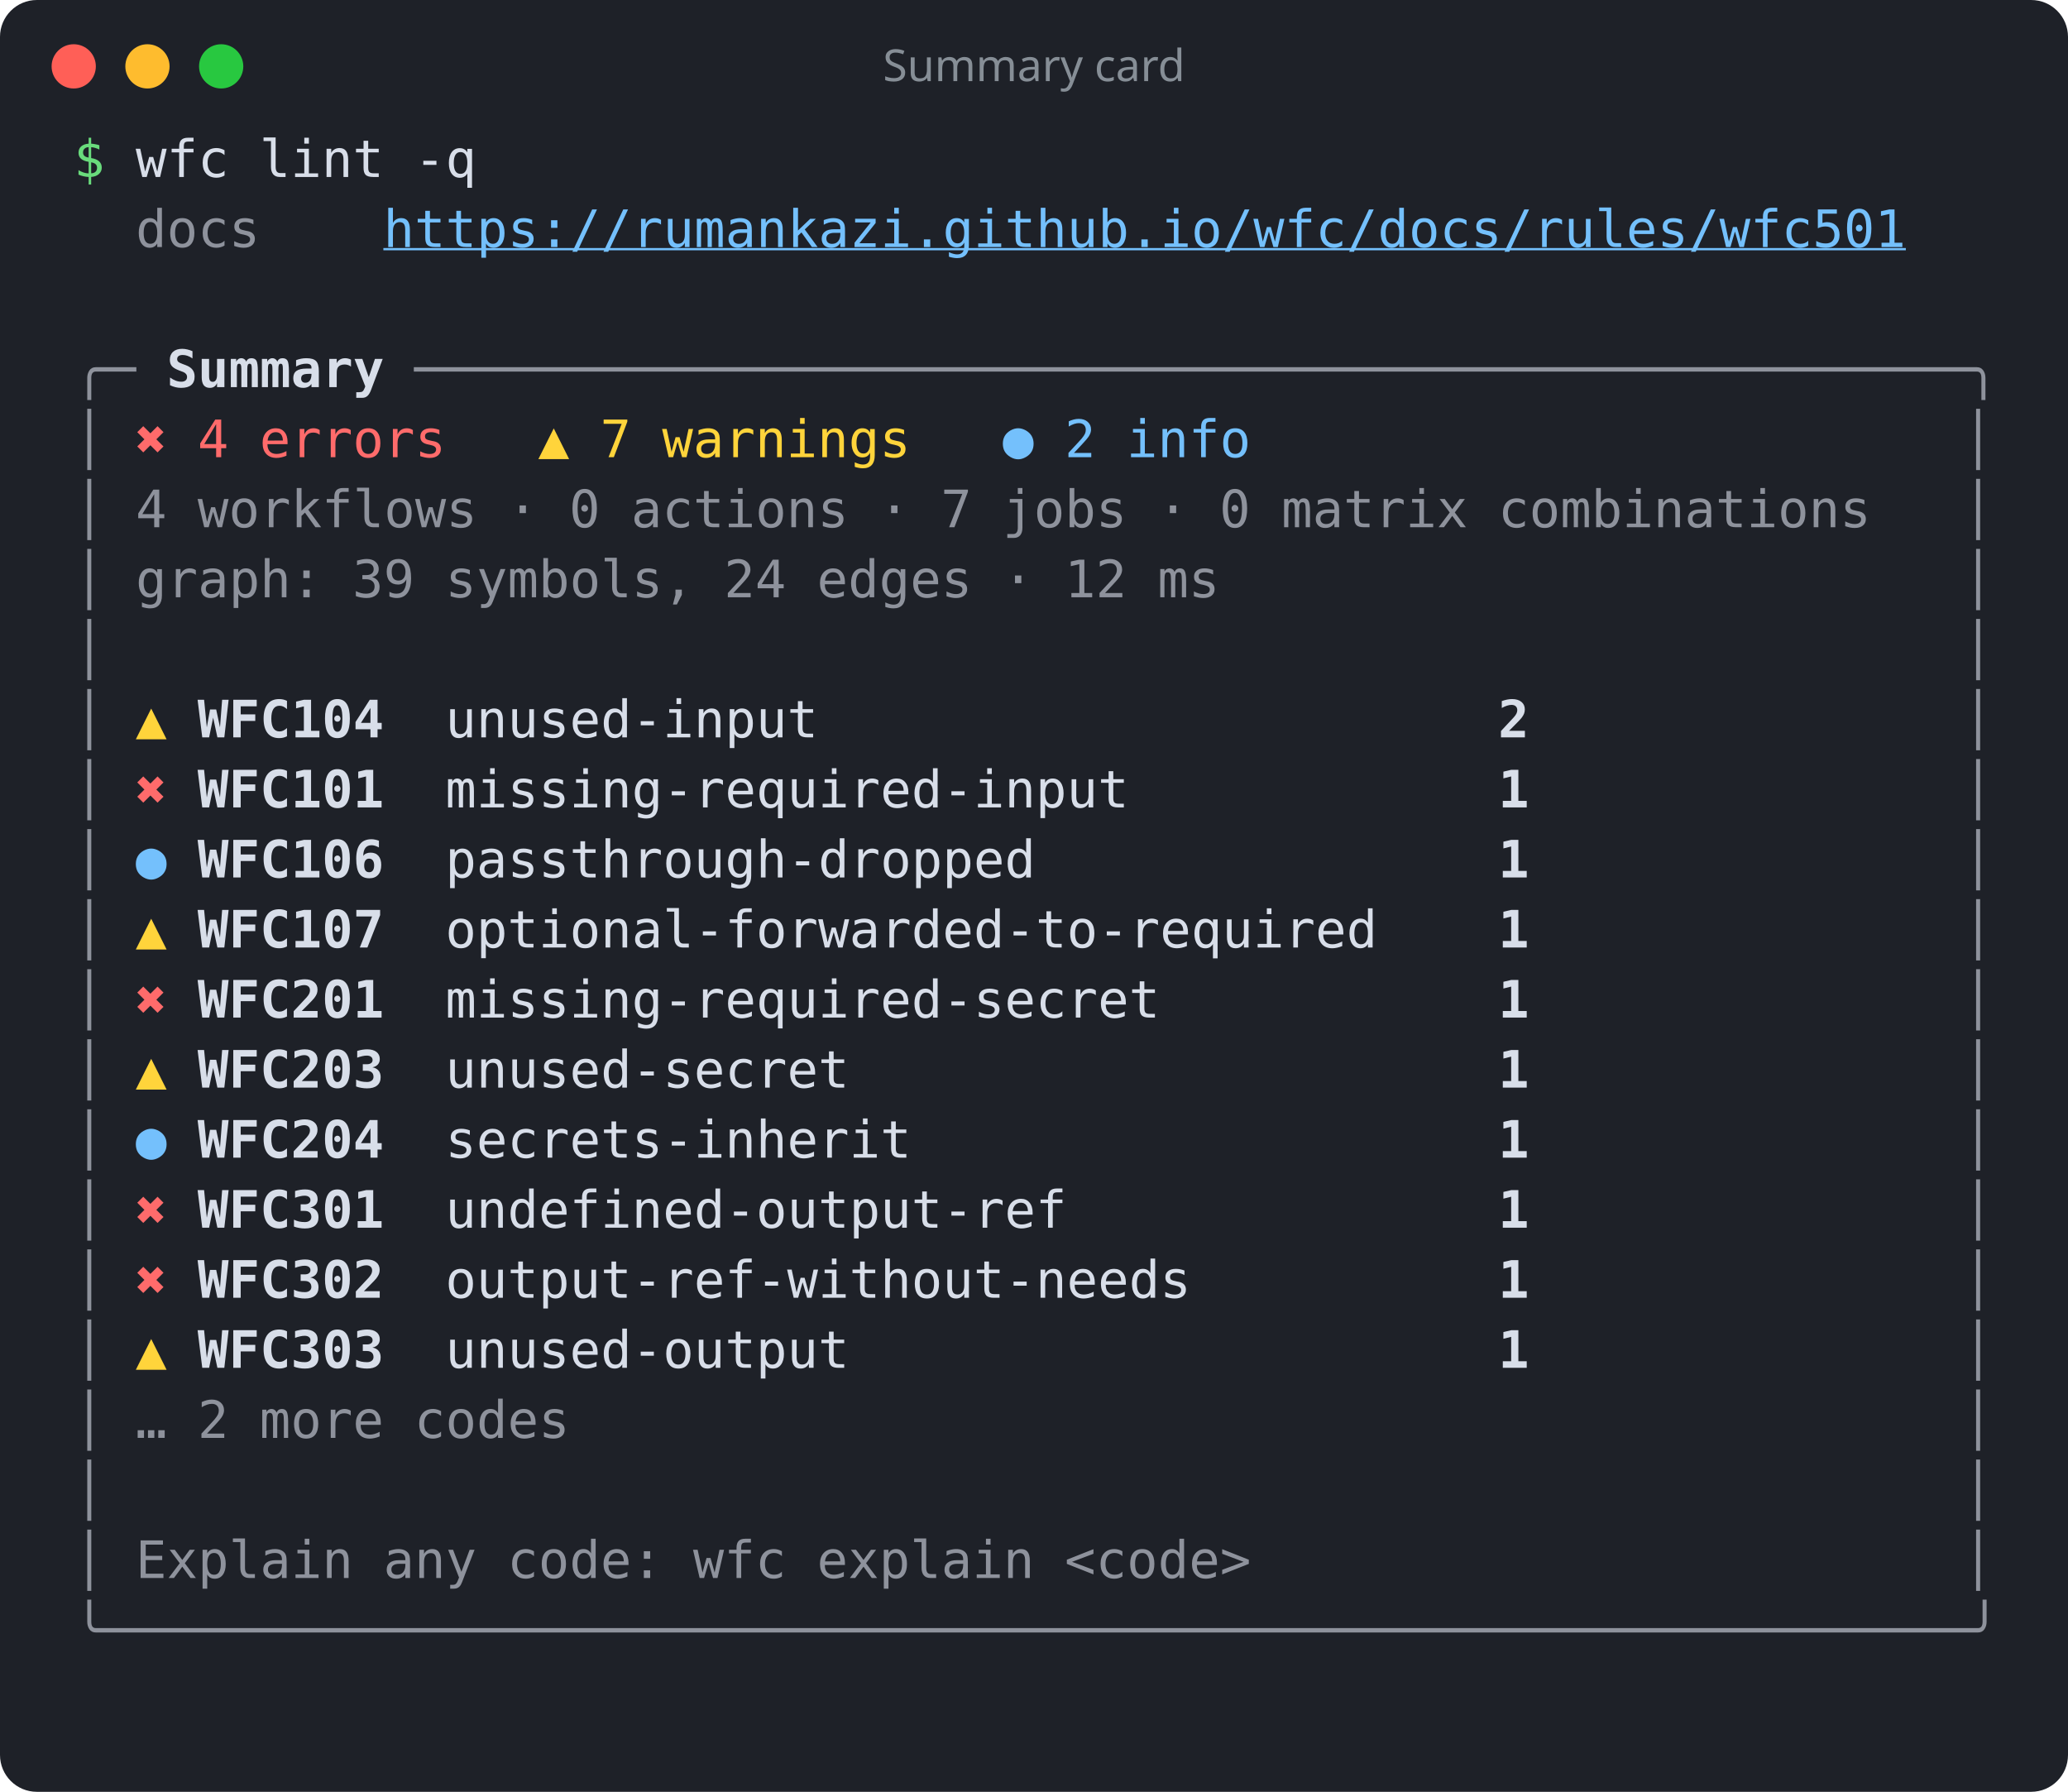
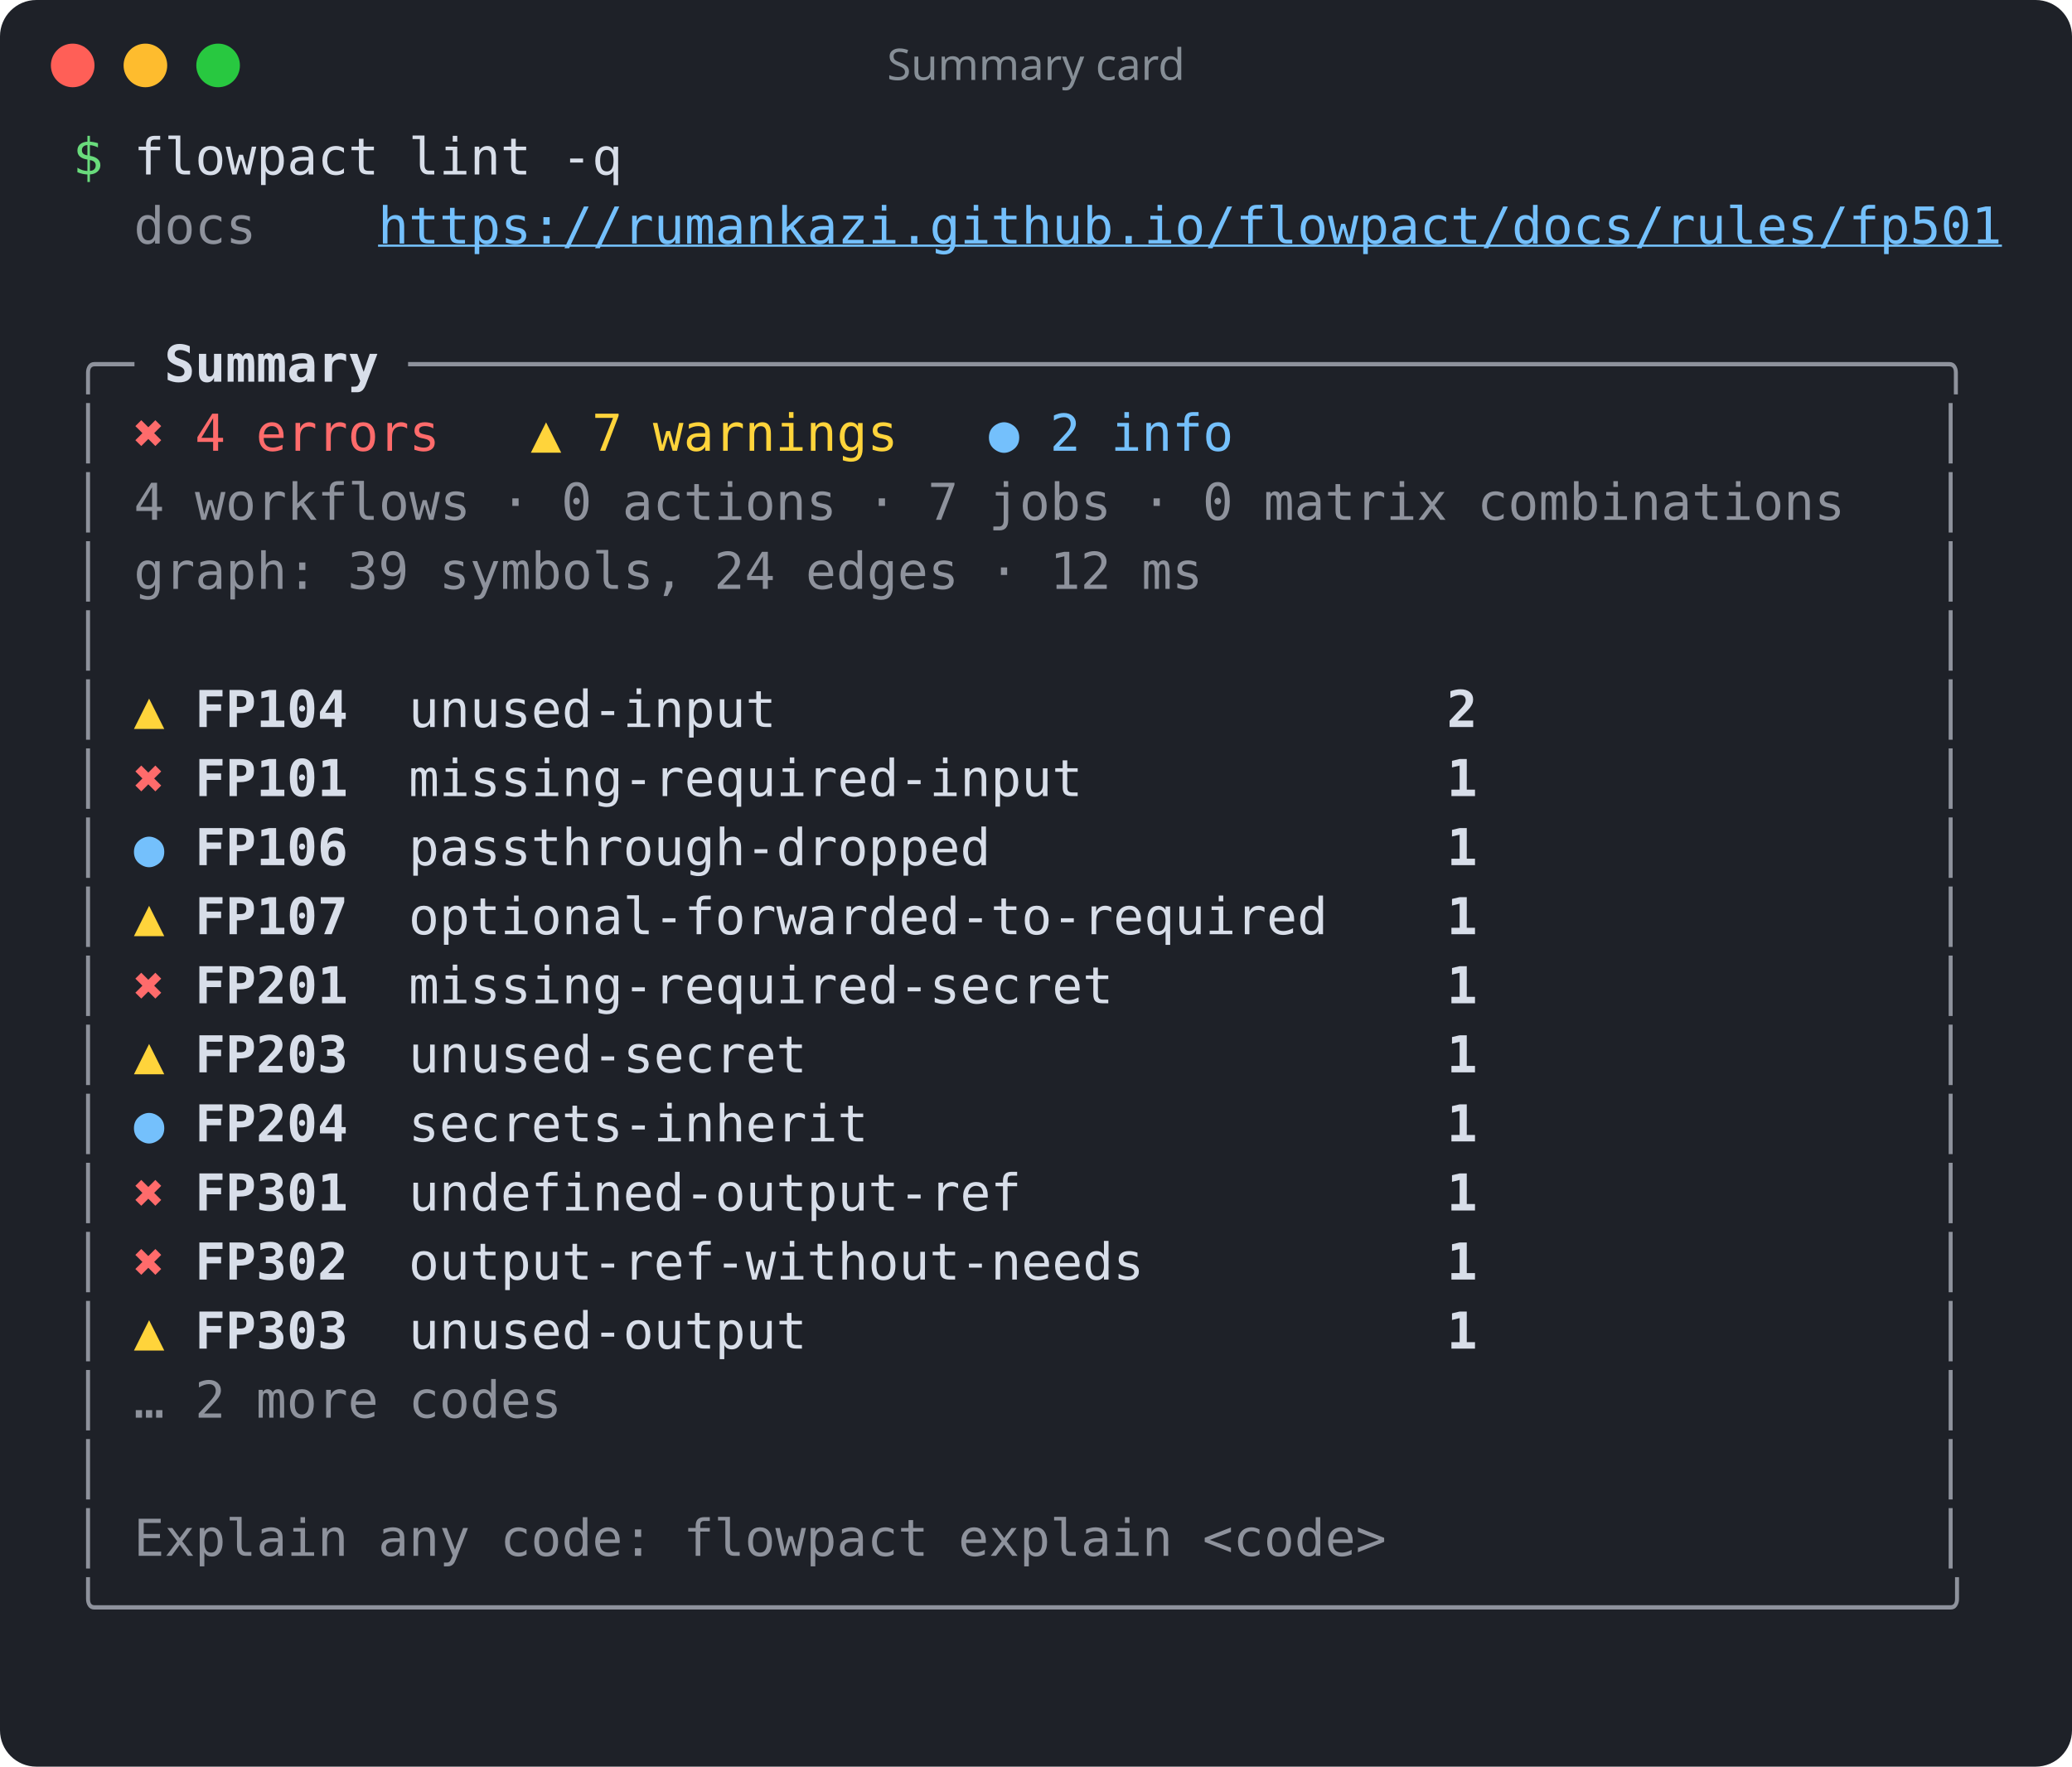
- <svg xmlns="http://www.w3.org/2000/svg" width="561" height="486" viewBox="0 0 561 486" role="img" aria-label="Summary card">
+ <svg xmlns="http://www.w3.org/2000/svg" width="570" height="486" viewBox="0 0 570 486" role="img" aria-label="Summary card">
  <rect width="100%" height="100%" rx="10" fill="#1e2128" />
  <circle cx="20" cy="18" r="6" fill="#ff5f57" />
  <circle cx="40" cy="18" r="6" fill="#febc2e" />
  <circle cx="60" cy="18" r="6" fill="#28c840" />
-   <text x="280.5" y="22" fill="#868e96" font-family="ui-sans-serif,system-ui,sans-serif" font-size="12" text-anchor="middle">Summary card</text>
+   <text x="285" y="22" fill="#868e96" font-family="ui-sans-serif,system-ui,sans-serif" font-size="12" text-anchor="middle">Summary card</text>
  <g font-family="ui-monospace,SFMono-Regular,Menlo,Consolas,monospace" font-size="14" xml:space="preserve">
    <text y="48">
      <tspan x="20.0" textLength="8.4" lengthAdjust="spacingAndGlyphs" fill="#69db7c">$</tspan>
-       <tspan x="36.8" textLength="25.2" lengthAdjust="spacingAndGlyphs" fill="#d8dee9">wfc</tspan>
-       <tspan x="70.4" textLength="33.6" lengthAdjust="spacingAndGlyphs" fill="#d8dee9">lint</tspan>
-       <tspan x="112.4" textLength="16.8" lengthAdjust="spacingAndGlyphs" fill="#d8dee9">-q</tspan>
+       <tspan x="36.8" textLength="67.2" lengthAdjust="spacingAndGlyphs" fill="#d8dee9">flowpact</tspan>
+       <tspan x="112.4" textLength="33.6" lengthAdjust="spacingAndGlyphs" fill="#d8dee9">lint</tspan>
+       <tspan x="154.4" textLength="16.8" lengthAdjust="spacingAndGlyphs" fill="#d8dee9">-q</tspan>
    </text>
    <text y="67">
      <tspan x="36.8" textLength="33.6" lengthAdjust="spacingAndGlyphs" fill="#d8dee9" fill-opacity="0.6">docs</tspan>
-       <tspan x="104.0" textLength="411.6" lengthAdjust="spacingAndGlyphs" fill="#74c0fc" text-decoration="underline">https://rumankazi.github.io/wfc/docs/rules/wfc501</tspan>
+       <tspan x="104.0" textLength="445.2" lengthAdjust="spacingAndGlyphs" fill="#74c0fc" text-decoration="underline">https://rumankazi.github.io/flowpact/docs/rules/fp501</tspan>
    </text>
    <text y="86" />
    <text y="105">
      <tspan x="20.0" textLength="16.8" lengthAdjust="spacingAndGlyphs" fill="#d8dee9" fill-opacity="0.6">╭─</tspan>
      <tspan x="45.2" textLength="58.8" lengthAdjust="spacingAndGlyphs" fill="#d8dee9" font-weight="700">Summary</tspan>
      <tspan x="112.4" textLength="428.4" lengthAdjust="spacingAndGlyphs" fill="#d8dee9" fill-opacity="0.6">──────────────────────────────────────────────────╮</tspan>
    </text>
    <text y="124">
      <tspan x="20.0" textLength="8.4" lengthAdjust="spacingAndGlyphs" fill="#d8dee9" fill-opacity="0.6">│</tspan>
      <tspan x="36.8" textLength="8.4" lengthAdjust="spacingAndGlyphs" fill="#ff6b6b">✖</tspan>
      <tspan x="53.6" textLength="8.4" lengthAdjust="spacingAndGlyphs" fill="#ff6b6b">4</tspan>
      <tspan x="70.4" textLength="50.4" lengthAdjust="spacingAndGlyphs" fill="#ff6b6b">errors</tspan>
      <tspan x="146.0" textLength="8.4" lengthAdjust="spacingAndGlyphs" fill="#ffd43b">▲</tspan>
      <tspan x="162.8" textLength="8.4" lengthAdjust="spacingAndGlyphs" fill="#ffd43b">7</tspan>
      <tspan x="179.6" textLength="67.2" lengthAdjust="spacingAndGlyphs" fill="#ffd43b">warnings</tspan>
      <tspan x="272.0" textLength="8.4" lengthAdjust="spacingAndGlyphs" fill="#74c0fc">●</tspan>
      <tspan x="288.8" textLength="8.4" lengthAdjust="spacingAndGlyphs" fill="#74c0fc">2</tspan>
      <tspan x="305.6" textLength="33.6" lengthAdjust="spacingAndGlyphs" fill="#74c0fc">info</tspan>
      <tspan x="532.4" textLength="8.4" lengthAdjust="spacingAndGlyphs" fill="#d8dee9" fill-opacity="0.6">│</tspan>
    </text>
    <text y="143">
      <tspan x="20.0" textLength="8.4" lengthAdjust="spacingAndGlyphs" fill="#d8dee9" fill-opacity="0.6">│</tspan>
      <tspan x="36.8" textLength="8.4" lengthAdjust="spacingAndGlyphs" fill="#d8dee9" fill-opacity="0.6">4</tspan>
      <tspan x="53.6" textLength="75.6" lengthAdjust="spacingAndGlyphs" fill="#d8dee9" fill-opacity="0.6">workflows</tspan>
      <tspan x="137.6" textLength="8.4" lengthAdjust="spacingAndGlyphs" fill="#d8dee9" fill-opacity="0.6">·</tspan>
      <tspan x="154.4" textLength="8.4" lengthAdjust="spacingAndGlyphs" fill="#d8dee9" fill-opacity="0.6">0</tspan>
      <tspan x="171.2" textLength="58.8" lengthAdjust="spacingAndGlyphs" fill="#d8dee9" fill-opacity="0.6">actions</tspan>
      <tspan x="238.4" textLength="8.4" lengthAdjust="spacingAndGlyphs" fill="#d8dee9" fill-opacity="0.6">·</tspan>
      <tspan x="255.2" textLength="8.4" lengthAdjust="spacingAndGlyphs" fill="#d8dee9" fill-opacity="0.6">7</tspan>
      <tspan x="272.0" textLength="33.6" lengthAdjust="spacingAndGlyphs" fill="#d8dee9" fill-opacity="0.6">jobs</tspan>
      <tspan x="314.0" textLength="8.4" lengthAdjust="spacingAndGlyphs" fill="#d8dee9" fill-opacity="0.6">·</tspan>
      <tspan x="330.8" textLength="8.4" lengthAdjust="spacingAndGlyphs" fill="#d8dee9" fill-opacity="0.6">0</tspan>
      <tspan x="347.6" textLength="50.4" lengthAdjust="spacingAndGlyphs" fill="#d8dee9" fill-opacity="0.6">matrix</tspan>
      <tspan x="406.4" textLength="100.8" lengthAdjust="spacingAndGlyphs" fill="#d8dee9" fill-opacity="0.6">combinations</tspan>
      <tspan x="532.4" textLength="8.4" lengthAdjust="spacingAndGlyphs" fill="#d8dee9" fill-opacity="0.6">│</tspan>
    </text>
    <text y="162">
      <tspan x="20.0" textLength="8.4" lengthAdjust="spacingAndGlyphs" fill="#d8dee9" fill-opacity="0.6">│</tspan>
      <tspan x="36.8" textLength="50.4" lengthAdjust="spacingAndGlyphs" fill="#d8dee9" fill-opacity="0.6">graph:</tspan>
      <tspan x="95.6" textLength="16.8" lengthAdjust="spacingAndGlyphs" fill="#d8dee9" fill-opacity="0.6">39</tspan>
      <tspan x="120.8" textLength="67.2" lengthAdjust="spacingAndGlyphs" fill="#d8dee9" fill-opacity="0.6">symbols,</tspan>
      <tspan x="196.4" textLength="16.8" lengthAdjust="spacingAndGlyphs" fill="#d8dee9" fill-opacity="0.6">24</tspan>
      <tspan x="221.6" textLength="42.0" lengthAdjust="spacingAndGlyphs" fill="#d8dee9" fill-opacity="0.6">edges</tspan>
      <tspan x="272.0" textLength="8.4" lengthAdjust="spacingAndGlyphs" fill="#d8dee9" fill-opacity="0.6">·</tspan>
      <tspan x="288.8" textLength="16.8" lengthAdjust="spacingAndGlyphs" fill="#d8dee9" fill-opacity="0.6">12</tspan>
      <tspan x="314.0" textLength="16.8" lengthAdjust="spacingAndGlyphs" fill="#d8dee9" fill-opacity="0.6">ms</tspan>
      <tspan x="532.4" textLength="8.4" lengthAdjust="spacingAndGlyphs" fill="#d8dee9" fill-opacity="0.6">│</tspan>
    </text>
    <text y="181">
      <tspan x="20.0" textLength="8.4" lengthAdjust="spacingAndGlyphs" fill="#d8dee9" fill-opacity="0.6">│</tspan>
      <tspan x="532.4" textLength="8.4" lengthAdjust="spacingAndGlyphs" fill="#d8dee9" fill-opacity="0.6">│</tspan>
    </text>
    <text y="200">
      <tspan x="20.0" textLength="8.4" lengthAdjust="spacingAndGlyphs" fill="#d8dee9" fill-opacity="0.6">│</tspan>
      <tspan x="36.8" textLength="8.4" lengthAdjust="spacingAndGlyphs" fill="#ffd43b">▲</tspan>
-       <tspan x="53.6" textLength="50.4" lengthAdjust="spacingAndGlyphs" fill="#d8dee9" font-weight="700">WFC104</tspan>
-       <tspan x="120.8" textLength="100.8" lengthAdjust="spacingAndGlyphs" fill="#d8dee9">unused-input</tspan>
-       <tspan x="406.4" textLength="8.4" lengthAdjust="spacingAndGlyphs" fill="#d8dee9" font-weight="700">2</tspan>
+       <tspan x="53.6" textLength="42.0" lengthAdjust="spacingAndGlyphs" fill="#d8dee9" font-weight="700">FP104</tspan>
+       <tspan x="112.4" textLength="100.8" lengthAdjust="spacingAndGlyphs" fill="#d8dee9">unused-input</tspan>
+       <tspan x="398.0" textLength="8.4" lengthAdjust="spacingAndGlyphs" fill="#d8dee9" font-weight="700">2</tspan>
      <tspan x="532.4" textLength="8.4" lengthAdjust="spacingAndGlyphs" fill="#d8dee9" fill-opacity="0.6">│</tspan>
    </text>
    <text y="219">
      <tspan x="20.0" textLength="8.4" lengthAdjust="spacingAndGlyphs" fill="#d8dee9" fill-opacity="0.6">│</tspan>
      <tspan x="36.8" textLength="8.4" lengthAdjust="spacingAndGlyphs" fill="#ff6b6b">✖</tspan>
-       <tspan x="53.6" textLength="50.4" lengthAdjust="spacingAndGlyphs" fill="#d8dee9" font-weight="700">WFC101</tspan>
-       <tspan x="120.8" textLength="184.8" lengthAdjust="spacingAndGlyphs" fill="#d8dee9">missing-required-input</tspan>
-       <tspan x="406.4" textLength="8.4" lengthAdjust="spacingAndGlyphs" fill="#d8dee9" font-weight="700">1</tspan>
+       <tspan x="53.6" textLength="42.0" lengthAdjust="spacingAndGlyphs" fill="#d8dee9" font-weight="700">FP101</tspan>
+       <tspan x="112.4" textLength="184.8" lengthAdjust="spacingAndGlyphs" fill="#d8dee9">missing-required-input</tspan>
+       <tspan x="398.0" textLength="8.4" lengthAdjust="spacingAndGlyphs" fill="#d8dee9" font-weight="700">1</tspan>
      <tspan x="532.4" textLength="8.4" lengthAdjust="spacingAndGlyphs" fill="#d8dee9" fill-opacity="0.6">│</tspan>
    </text>
    <text y="238">
      <tspan x="20.0" textLength="8.4" lengthAdjust="spacingAndGlyphs" fill="#d8dee9" fill-opacity="0.6">│</tspan>
      <tspan x="36.8" textLength="8.4" lengthAdjust="spacingAndGlyphs" fill="#74c0fc">●</tspan>
-       <tspan x="53.6" textLength="50.4" lengthAdjust="spacingAndGlyphs" fill="#d8dee9" font-weight="700">WFC106</tspan>
-       <tspan x="120.8" textLength="159.6" lengthAdjust="spacingAndGlyphs" fill="#d8dee9">passthrough-dropped</tspan>
-       <tspan x="406.4" textLength="8.4" lengthAdjust="spacingAndGlyphs" fill="#d8dee9" font-weight="700">1</tspan>
+       <tspan x="53.6" textLength="42.0" lengthAdjust="spacingAndGlyphs" fill="#d8dee9" font-weight="700">FP106</tspan>
+       <tspan x="112.4" textLength="159.6" lengthAdjust="spacingAndGlyphs" fill="#d8dee9">passthrough-dropped</tspan>
+       <tspan x="398.0" textLength="8.4" lengthAdjust="spacingAndGlyphs" fill="#d8dee9" font-weight="700">1</tspan>
      <tspan x="532.4" textLength="8.4" lengthAdjust="spacingAndGlyphs" fill="#d8dee9" fill-opacity="0.6">│</tspan>
    </text>
    <text y="257">
      <tspan x="20.0" textLength="8.4" lengthAdjust="spacingAndGlyphs" fill="#d8dee9" fill-opacity="0.6">│</tspan>
      <tspan x="36.8" textLength="8.4" lengthAdjust="spacingAndGlyphs" fill="#ffd43b">▲</tspan>
-       <tspan x="53.6" textLength="50.4" lengthAdjust="spacingAndGlyphs" fill="#d8dee9" font-weight="700">WFC107</tspan>
-       <tspan x="120.8" textLength="252.0" lengthAdjust="spacingAndGlyphs" fill="#d8dee9">optional-forwarded-to-required</tspan>
-       <tspan x="406.4" textLength="8.4" lengthAdjust="spacingAndGlyphs" fill="#d8dee9" font-weight="700">1</tspan>
+       <tspan x="53.6" textLength="42.0" lengthAdjust="spacingAndGlyphs" fill="#d8dee9" font-weight="700">FP107</tspan>
+       <tspan x="112.4" textLength="252.0" lengthAdjust="spacingAndGlyphs" fill="#d8dee9">optional-forwarded-to-required</tspan>
+       <tspan x="398.0" textLength="8.4" lengthAdjust="spacingAndGlyphs" fill="#d8dee9" font-weight="700">1</tspan>
      <tspan x="532.4" textLength="8.4" lengthAdjust="spacingAndGlyphs" fill="#d8dee9" fill-opacity="0.6">│</tspan>
    </text>
    <text y="276">
      <tspan x="20.0" textLength="8.4" lengthAdjust="spacingAndGlyphs" fill="#d8dee9" fill-opacity="0.6">│</tspan>
      <tspan x="36.8" textLength="8.4" lengthAdjust="spacingAndGlyphs" fill="#ff6b6b">✖</tspan>
-       <tspan x="53.6" textLength="50.4" lengthAdjust="spacingAndGlyphs" fill="#d8dee9" font-weight="700">WFC201</tspan>
-       <tspan x="120.8" textLength="193.2" lengthAdjust="spacingAndGlyphs" fill="#d8dee9">missing-required-secret</tspan>
-       <tspan x="406.4" textLength="8.4" lengthAdjust="spacingAndGlyphs" fill="#d8dee9" font-weight="700">1</tspan>
+       <tspan x="53.6" textLength="42.0" lengthAdjust="spacingAndGlyphs" fill="#d8dee9" font-weight="700">FP201</tspan>
+       <tspan x="112.4" textLength="193.2" lengthAdjust="spacingAndGlyphs" fill="#d8dee9">missing-required-secret</tspan>
+       <tspan x="398.0" textLength="8.4" lengthAdjust="spacingAndGlyphs" fill="#d8dee9" font-weight="700">1</tspan>
      <tspan x="532.4" textLength="8.4" lengthAdjust="spacingAndGlyphs" fill="#d8dee9" fill-opacity="0.6">│</tspan>
    </text>
    <text y="295">
      <tspan x="20.0" textLength="8.4" lengthAdjust="spacingAndGlyphs" fill="#d8dee9" fill-opacity="0.6">│</tspan>
      <tspan x="36.8" textLength="8.4" lengthAdjust="spacingAndGlyphs" fill="#ffd43b">▲</tspan>
-       <tspan x="53.6" textLength="50.4" lengthAdjust="spacingAndGlyphs" fill="#d8dee9" font-weight="700">WFC203</tspan>
-       <tspan x="120.8" textLength="109.2" lengthAdjust="spacingAndGlyphs" fill="#d8dee9">unused-secret</tspan>
-       <tspan x="406.4" textLength="8.4" lengthAdjust="spacingAndGlyphs" fill="#d8dee9" font-weight="700">1</tspan>
+       <tspan x="53.6" textLength="42.0" lengthAdjust="spacingAndGlyphs" fill="#d8dee9" font-weight="700">FP203</tspan>
+       <tspan x="112.4" textLength="109.2" lengthAdjust="spacingAndGlyphs" fill="#d8dee9">unused-secret</tspan>
+       <tspan x="398.0" textLength="8.4" lengthAdjust="spacingAndGlyphs" fill="#d8dee9" font-weight="700">1</tspan>
      <tspan x="532.4" textLength="8.4" lengthAdjust="spacingAndGlyphs" fill="#d8dee9" fill-opacity="0.6">│</tspan>
    </text>
    <text y="314">
      <tspan x="20.0" textLength="8.4" lengthAdjust="spacingAndGlyphs" fill="#d8dee9" fill-opacity="0.6">│</tspan>
      <tspan x="36.8" textLength="8.4" lengthAdjust="spacingAndGlyphs" fill="#74c0fc">●</tspan>
-       <tspan x="53.6" textLength="50.4" lengthAdjust="spacingAndGlyphs" fill="#d8dee9" font-weight="700">WFC204</tspan>
-       <tspan x="120.8" textLength="126.0" lengthAdjust="spacingAndGlyphs" fill="#d8dee9">secrets-inherit</tspan>
-       <tspan x="406.4" textLength="8.4" lengthAdjust="spacingAndGlyphs" fill="#d8dee9" font-weight="700">1</tspan>
+       <tspan x="53.6" textLength="42.0" lengthAdjust="spacingAndGlyphs" fill="#d8dee9" font-weight="700">FP204</tspan>
+       <tspan x="112.4" textLength="126.0" lengthAdjust="spacingAndGlyphs" fill="#d8dee9">secrets-inherit</tspan>
+       <tspan x="398.0" textLength="8.4" lengthAdjust="spacingAndGlyphs" fill="#d8dee9" font-weight="700">1</tspan>
      <tspan x="532.4" textLength="8.4" lengthAdjust="spacingAndGlyphs" fill="#d8dee9" fill-opacity="0.6">│</tspan>
    </text>
    <text y="333">
      <tspan x="20.0" textLength="8.4" lengthAdjust="spacingAndGlyphs" fill="#d8dee9" fill-opacity="0.6">│</tspan>
      <tspan x="36.8" textLength="8.4" lengthAdjust="spacingAndGlyphs" fill="#ff6b6b">✖</tspan>
-       <tspan x="53.6" textLength="50.4" lengthAdjust="spacingAndGlyphs" fill="#d8dee9" font-weight="700">WFC301</tspan>
-       <tspan x="120.8" textLength="168.0" lengthAdjust="spacingAndGlyphs" fill="#d8dee9">undefined-output-ref</tspan>
-       <tspan x="406.4" textLength="8.4" lengthAdjust="spacingAndGlyphs" fill="#d8dee9" font-weight="700">1</tspan>
+       <tspan x="53.6" textLength="42.0" lengthAdjust="spacingAndGlyphs" fill="#d8dee9" font-weight="700">FP301</tspan>
+       <tspan x="112.4" textLength="168.0" lengthAdjust="spacingAndGlyphs" fill="#d8dee9">undefined-output-ref</tspan>
+       <tspan x="398.0" textLength="8.4" lengthAdjust="spacingAndGlyphs" fill="#d8dee9" font-weight="700">1</tspan>
      <tspan x="532.4" textLength="8.4" lengthAdjust="spacingAndGlyphs" fill="#d8dee9" fill-opacity="0.6">│</tspan>
    </text>
    <text y="352">
      <tspan x="20.0" textLength="8.4" lengthAdjust="spacingAndGlyphs" fill="#d8dee9" fill-opacity="0.6">│</tspan>
      <tspan x="36.8" textLength="8.4" lengthAdjust="spacingAndGlyphs" fill="#ff6b6b">✖</tspan>
-       <tspan x="53.6" textLength="50.4" lengthAdjust="spacingAndGlyphs" fill="#d8dee9" font-weight="700">WFC302</tspan>
-       <tspan x="120.8" textLength="201.6" lengthAdjust="spacingAndGlyphs" fill="#d8dee9">output-ref-without-needs</tspan>
-       <tspan x="406.4" textLength="8.4" lengthAdjust="spacingAndGlyphs" fill="#d8dee9" font-weight="700">1</tspan>
+       <tspan x="53.6" textLength="42.0" lengthAdjust="spacingAndGlyphs" fill="#d8dee9" font-weight="700">FP302</tspan>
+       <tspan x="112.4" textLength="201.6" lengthAdjust="spacingAndGlyphs" fill="#d8dee9">output-ref-without-needs</tspan>
+       <tspan x="398.0" textLength="8.4" lengthAdjust="spacingAndGlyphs" fill="#d8dee9" font-weight="700">1</tspan>
      <tspan x="532.4" textLength="8.4" lengthAdjust="spacingAndGlyphs" fill="#d8dee9" fill-opacity="0.6">│</tspan>
    </text>
    <text y="371">
      <tspan x="20.0" textLength="8.4" lengthAdjust="spacingAndGlyphs" fill="#d8dee9" fill-opacity="0.6">│</tspan>
      <tspan x="36.8" textLength="8.4" lengthAdjust="spacingAndGlyphs" fill="#ffd43b">▲</tspan>
-       <tspan x="53.6" textLength="50.4" lengthAdjust="spacingAndGlyphs" fill="#d8dee9" font-weight="700">WFC303</tspan>
-       <tspan x="120.8" textLength="109.2" lengthAdjust="spacingAndGlyphs" fill="#d8dee9">unused-output</tspan>
-       <tspan x="406.4" textLength="8.4" lengthAdjust="spacingAndGlyphs" fill="#d8dee9" font-weight="700">1</tspan>
+       <tspan x="53.6" textLength="42.0" lengthAdjust="spacingAndGlyphs" fill="#d8dee9" font-weight="700">FP303</tspan>
+       <tspan x="112.4" textLength="109.2" lengthAdjust="spacingAndGlyphs" fill="#d8dee9">unused-output</tspan>
+       <tspan x="398.0" textLength="8.4" lengthAdjust="spacingAndGlyphs" fill="#d8dee9" font-weight="700">1</tspan>
      <tspan x="532.4" textLength="8.4" lengthAdjust="spacingAndGlyphs" fill="#d8dee9" fill-opacity="0.6">│</tspan>
    </text>
    <text y="390">
      <tspan x="20.0" textLength="8.4" lengthAdjust="spacingAndGlyphs" fill="#d8dee9" fill-opacity="0.6">│</tspan>
      <tspan x="36.8" textLength="8.4" lengthAdjust="spacingAndGlyphs" fill="#d8dee9" fill-opacity="0.6">…</tspan>
      <tspan x="53.6" textLength="8.4" lengthAdjust="spacingAndGlyphs" fill="#d8dee9" fill-opacity="0.6">2</tspan>
      <tspan x="70.4" textLength="33.6" lengthAdjust="spacingAndGlyphs" fill="#d8dee9" fill-opacity="0.6">more</tspan>
      <tspan x="112.4" textLength="42.0" lengthAdjust="spacingAndGlyphs" fill="#d8dee9" fill-opacity="0.6">codes</tspan>
      <tspan x="532.4" textLength="8.4" lengthAdjust="spacingAndGlyphs" fill="#d8dee9" fill-opacity="0.6">│</tspan>
    </text>
    <text y="409">
      <tspan x="20.0" textLength="8.4" lengthAdjust="spacingAndGlyphs" fill="#d8dee9" fill-opacity="0.6">│</tspan>
      <tspan x="532.4" textLength="8.4" lengthAdjust="spacingAndGlyphs" fill="#d8dee9" fill-opacity="0.6">│</tspan>
    </text>
    <text y="428">
      <tspan x="20.0" textLength="8.4" lengthAdjust="spacingAndGlyphs" fill="#d8dee9" fill-opacity="0.6">│</tspan>
      <tspan x="36.8" textLength="58.8" lengthAdjust="spacingAndGlyphs" fill="#d8dee9" fill-opacity="0.6">Explain</tspan>
      <tspan x="104.0" textLength="25.2" lengthAdjust="spacingAndGlyphs" fill="#d8dee9" fill-opacity="0.6">any</tspan>
      <tspan x="137.6" textLength="42.0" lengthAdjust="spacingAndGlyphs" fill="#d8dee9" fill-opacity="0.6">code:</tspan>
-       <tspan x="188.0" textLength="25.2" lengthAdjust="spacingAndGlyphs" fill="#d8dee9" fill-opacity="0.6">wfc</tspan>
-       <tspan x="221.6" textLength="58.8" lengthAdjust="spacingAndGlyphs" fill="#d8dee9" fill-opacity="0.6">explain</tspan>
-       <tspan x="288.8" textLength="50.4" lengthAdjust="spacingAndGlyphs" fill="#d8dee9" fill-opacity="0.6">&lt;code&gt;</tspan>
+       <tspan x="188.0" textLength="67.2" lengthAdjust="spacingAndGlyphs" fill="#d8dee9" fill-opacity="0.6">flowpact</tspan>
+       <tspan x="263.6" textLength="58.8" lengthAdjust="spacingAndGlyphs" fill="#d8dee9" fill-opacity="0.6">explain</tspan>
+       <tspan x="330.8" textLength="50.4" lengthAdjust="spacingAndGlyphs" fill="#d8dee9" fill-opacity="0.6">&lt;code&gt;</tspan>
      <tspan x="532.4" textLength="8.4" lengthAdjust="spacingAndGlyphs" fill="#d8dee9" fill-opacity="0.6">│</tspan>
    </text>
    <text y="447">
      <tspan x="20.0" textLength="520.8" lengthAdjust="spacingAndGlyphs" fill="#d8dee9" fill-opacity="0.6">╰────────────────────────────────────────────────────────────╯</tspan>
    </text>
  </g>
</svg>
